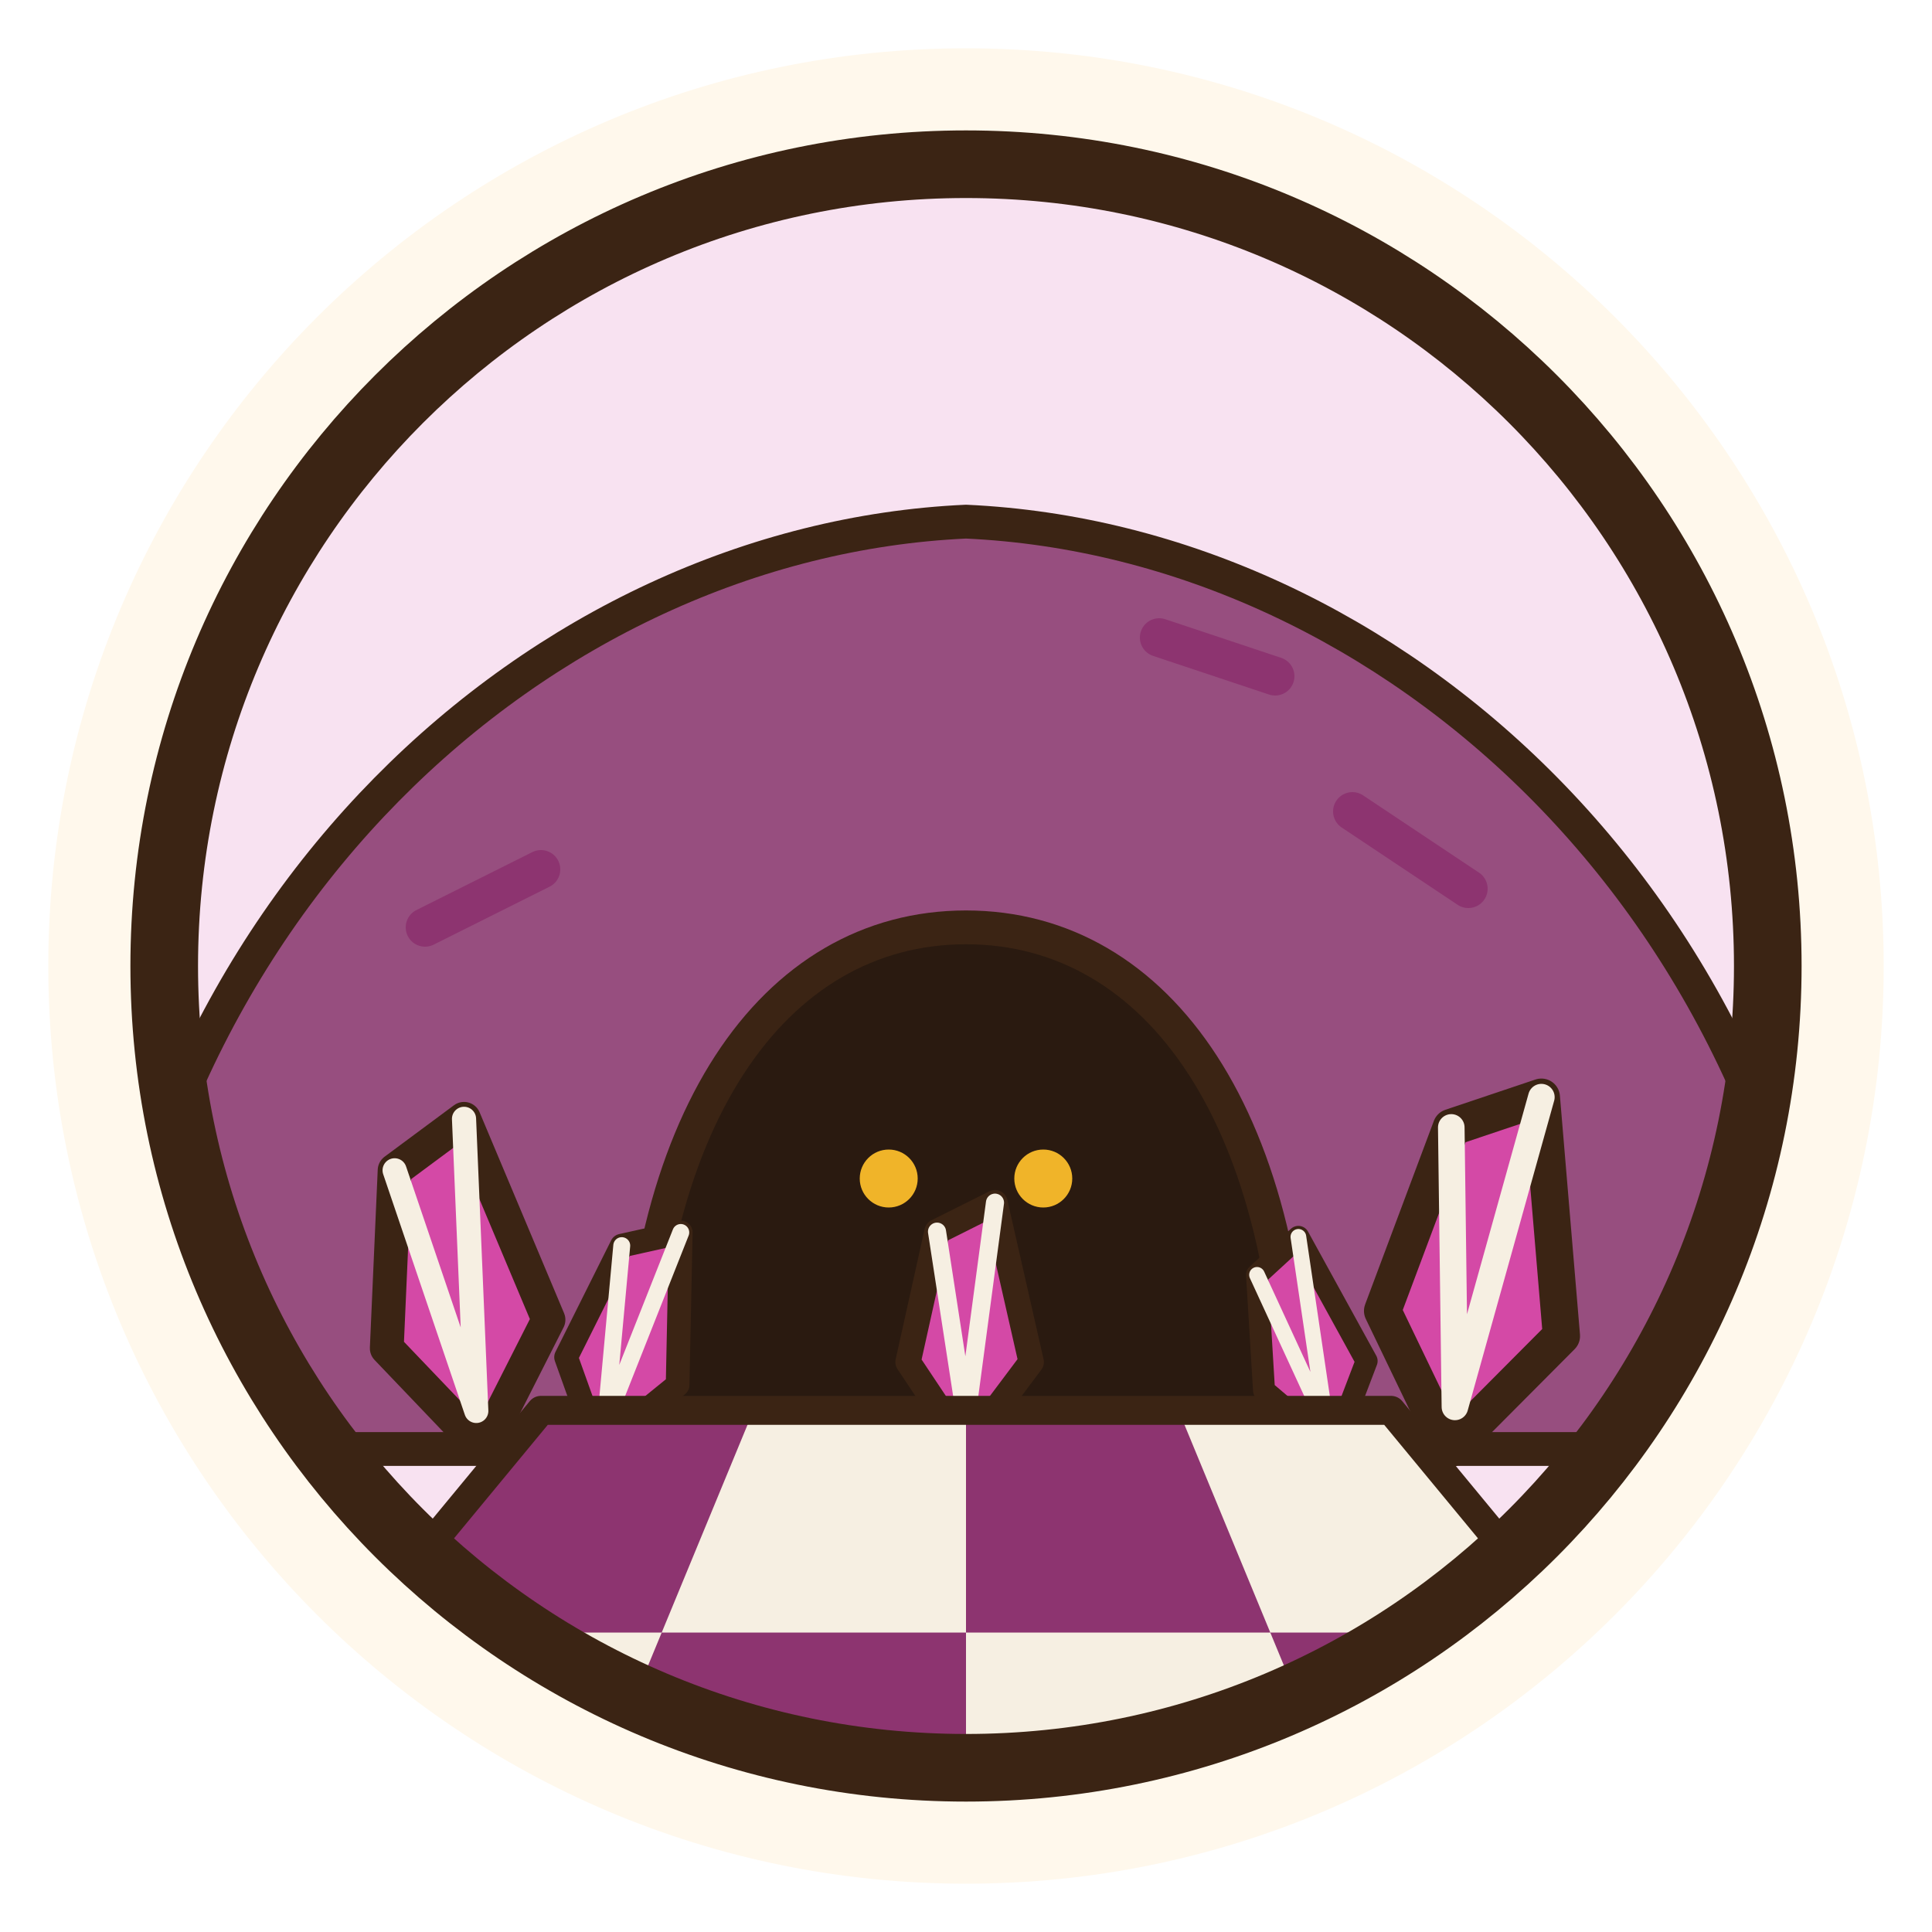
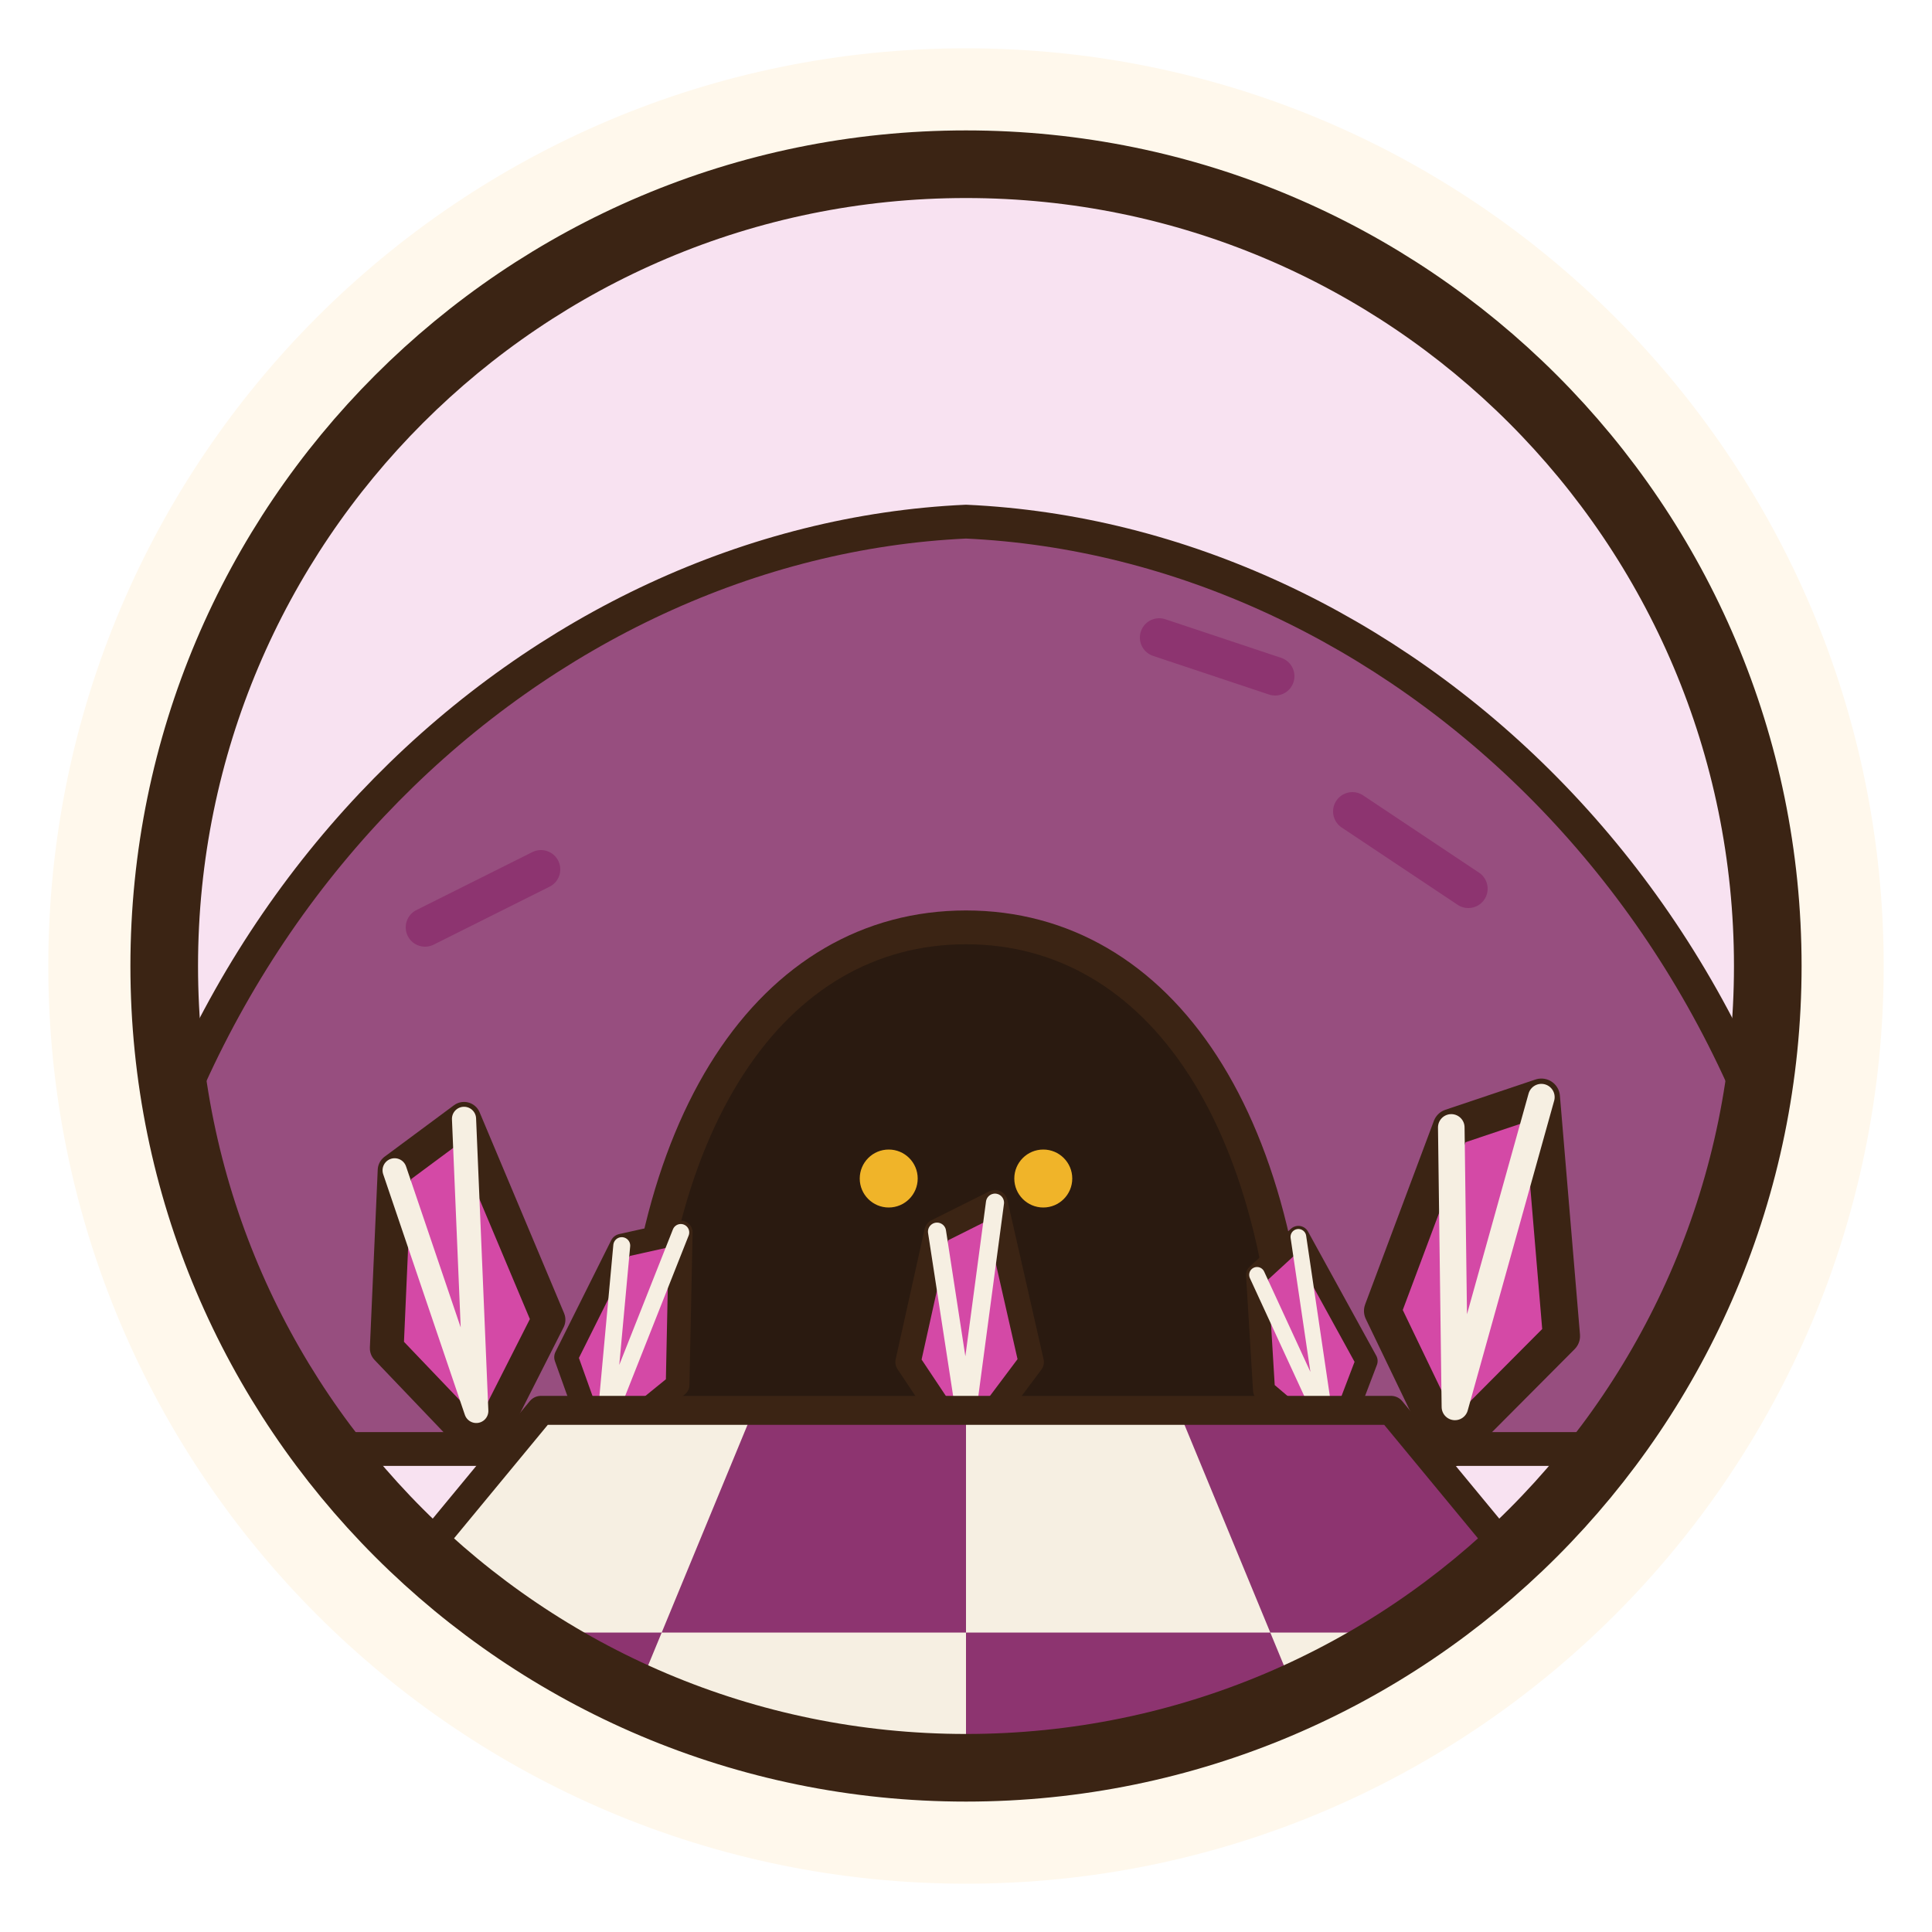
<svg xmlns="http://www.w3.org/2000/svg" viewBox="0 0 200 200" role="img" aria-labelledby="t">
  <defs>
    <clipPath id="c">
      <circle cx="100" cy="100" r="82" />
    </clipPath>
  </defs>
  <circle cx="100" cy="100" r="95" fill="#fff8ec" />
  <g clip-path="url(#c)">
    <rect width="200" height="200" fill="#f8e2f1" />
    <g stroke="#3b2414" stroke-width="3.5" stroke-linejoin="round" stroke-linecap="round">
      <path d="M10 150C14 94 56 56 100 54C144 56 186 94 190 150Z" fill="#974e7f" />
      <path d="M44 96L56 90M140 84L152 92M120 66L132 70" fill="none" stroke="#8d3470" stroke-width="4" />
      <path d="M66 150C66 116 80 96 100 96C120 96 134 116 134 150Z" fill="#2a1a10" />
      <g transform="translate(50 150) rotate(-10) scale(1)">
        <path d="M0 0L-8-12L-4-30L4-34L9-12Z" fill="#d449a6" />
        <path d="M-4-30L0-4L4-34" fill="none" stroke="#f6efe2" stroke-width="2.5" />
      </g>
      <g transform="translate(62 150) rotate(14) scale(0.7)">
        <path d="M0 0L-8-12L-4-30L4-34L9-12Z" fill="#d449a6" />
        <path d="M-4-30L0-4L4-34" fill="none" stroke="#f6efe2" stroke-width="2.5" />
      </g>
      <g transform="translate(150 150) rotate(8) scale(1.1)">
        <path d="M0 0L-8-12L-4-30L4-34L9-12Z" fill="#d449a6" />
        <path d="M-4-30L0-4L4-34" fill="none" stroke="#f6efe2" stroke-width="2.5" />
      </g>
      <g transform="translate(138 150) rotate(-16) scale(0.65)">
        <path d="M0 0L-8-12L-4-30L4-34L9-12Z" fill="#d449a6" />
        <path d="M-4-30L0-4L4-34" fill="none" stroke="#f6efe2" stroke-width="2.5" />
      </g>
      <g transform="translate(100 150) rotate(0) scale(0.75)">
        <path d="M0 0L-8-12L-4-30L4-34L9-12Z" fill="#d449a6" />
        <path d="M-4-30L0-4L4-34" fill="none" stroke="#f6efe2" stroke-width="2.5" />
      </g>
      <circle cx="92" cy="122" r="3" fill="#f0b429" stroke="none" />
      <circle cx="108" cy="122" r="3" fill="#f0b429" stroke="none" />
    </g>
    <path d="M56.0 146.0L144.0 146.0L182.0 192.0L18.0 192.0Z" fill="#f6efe2" />
-     <path d="M56.0 146.0L78.0 146.0L68.5 169.0L37.0 169.0ZM100.0 146.0L122.0 146.0L131.5 169.0L100.0 169.0ZM68.5 169.0L100.0 169.0L100.0 192.0L59.0 192.0ZM131.5 169.0L163.0 169.0L182.0 192.0L141.0 192.0Z" fill="#8d3470" />
+     <path d="M78.0 146.0L100.0 146.0L100.0 169.0L68.5 169.0ZM122.0 146.0L144.0 146.0L163.0 169.0L131.5 169.0ZM37.0 169.0L68.5 169.0L59.0 192.0L18.0 192.0ZM100.0 169.0L131.5 169.0L141.0 192.0L100.0 192.0Z" fill="#8d3470" />
    <path d="M56.0 146.0L144.0 146.0L182.0 192.0L18.0 192.0Z" fill="none" stroke="#3b2414" stroke-width="3" stroke-linejoin="round" />
  </g>
  <circle cx="100" cy="100" r="83" fill="none" stroke="#3b2414" stroke-width="7" />
</svg>
